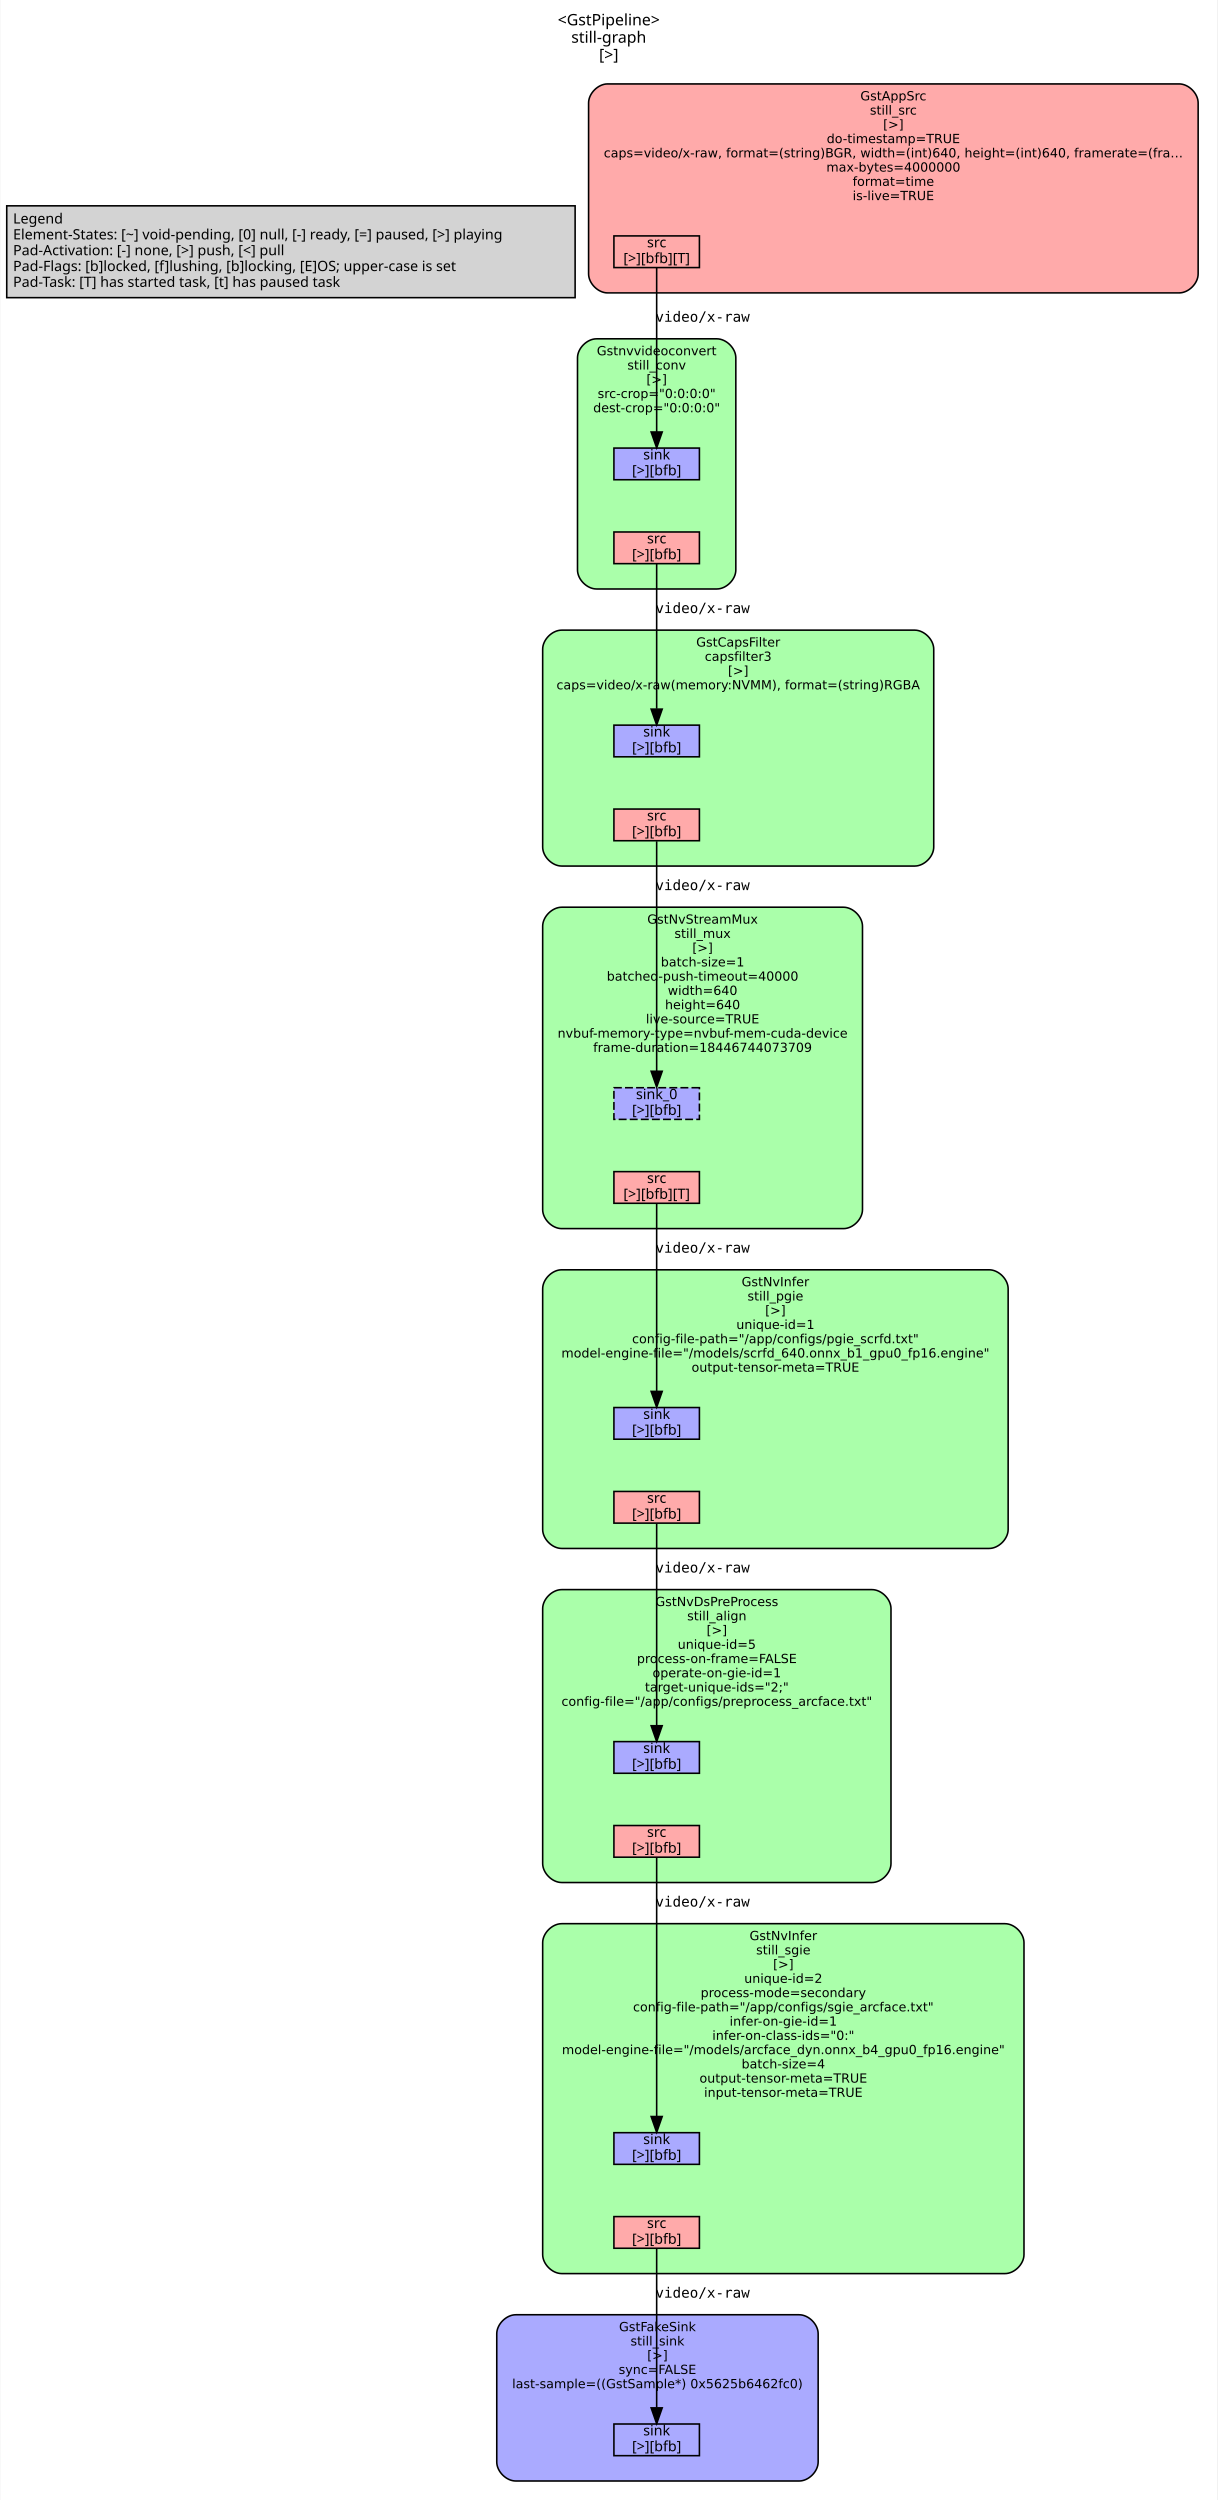
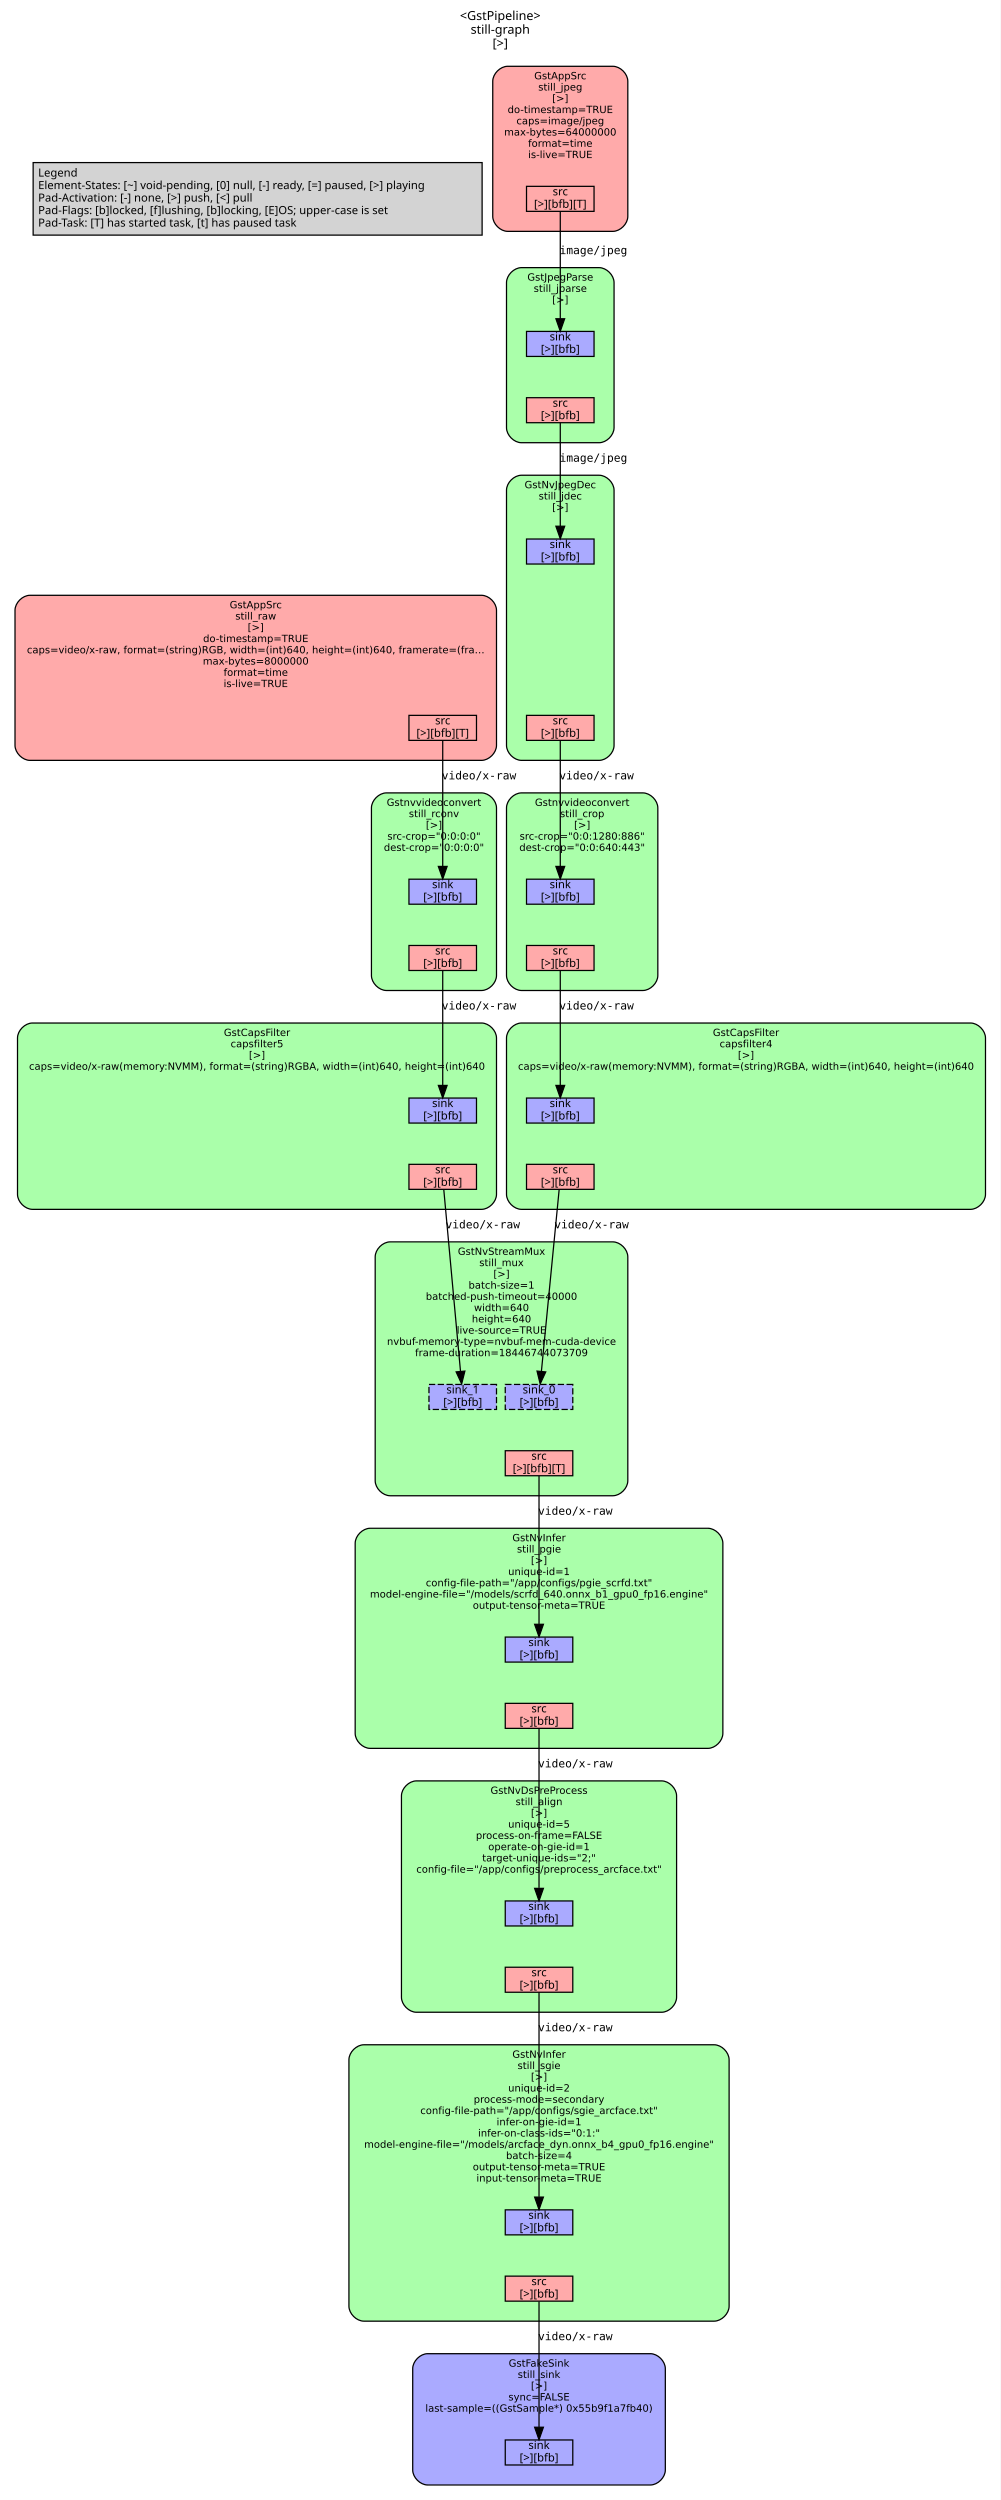
- <svg xmlns="http://www.w3.org/2000/svg" width="769pt" height="1579pt" viewBox="0.00 0.00 768.50 1579.00">
-   <g id="graph0" class="graph" transform="scale(1 1) rotate(0) translate(4 1575)">
-     <polygon fill="white" stroke="transparent" points="-4,4 -4,-1575 764.5,-1575 764.5,4 -4,4" />
-     <text text-anchor="middle" x="380.25" y="-1559" font-family="sans" font-size="10.00">&lt;GstPipeline&gt;</text>
-     <text text-anchor="middle" x="380.25" y="-1548" font-family="sans" font-size="10.00">still-graph</text>
-     <text text-anchor="middle" x="380.25" y="-1537" font-family="sans" font-size="10.00">[&gt;]</text>
+ <svg xmlns="http://www.w3.org/2000/svg" width="800pt" height="1999pt" viewBox="0.00 0.00 800.00 1999.00">
+   <g id="graph0" class="graph" transform="scale(1 1) rotate(0) translate(4 1995)">
+     <polygon fill="white" stroke="transparent" points="-4,4 -4,-1995 796,-1995 796,4 -4,4" />
+     <text text-anchor="middle" x="396" y="-1979" font-family="sans" font-size="10.00">&lt;GstPipeline&gt;</text>
+     <text text-anchor="middle" x="396" y="-1968" font-family="sans" font-size="10.00">still-graph</text>
+     <text text-anchor="middle" x="396" y="-1957" font-family="sans" font-size="10.00">[&gt;]</text>
    <g id="clust1" class="cluster">
-       <path fill="#aaaaff" stroke="black" d="M321.5,-8C321.5,-8 500.5,-8 500.5,-8 506.5,-8 512.5,-14 512.5,-20 512.5,-20 512.5,-101 512.5,-101 512.5,-107 506.5,-113 500.5,-113 500.5,-113 321.5,-113 321.5,-113 315.5,-113 309.5,-107 309.5,-101 309.5,-101 309.5,-20 309.5,-20 309.5,-14 315.5,-8 321.5,-8" />
-       <text text-anchor="middle" x="411" y="-102.6" font-family="Bitstream Vera Sans" font-size="8.00">GstFakeSink</text>
-       <text text-anchor="middle" x="411" y="-93.6" font-family="Bitstream Vera Sans" font-size="8.00">still_sink</text>
-       <text text-anchor="middle" x="411" y="-84.6" font-family="Bitstream Vera Sans" font-size="8.00">[&gt;]</text>
-       <text text-anchor="middle" x="411" y="-75.6" font-family="Bitstream Vera Sans" font-size="8.00">sync=FALSE</text>
-       <text text-anchor="middle" x="411" y="-66.6" font-family="Bitstream Vera Sans" font-size="8.00">last-sample=((GstSample*) 0x5625b6462fc0)</text>
+       <path fill="#aaaaff" stroke="black" d="M338,-8C338,-8 516,-8 516,-8 522,-8 528,-14 528,-20 528,-20 528,-101 528,-101 528,-107 522,-113 516,-113 516,-113 338,-113 338,-113 332,-113 326,-107 326,-101 326,-101 326,-20 326,-20 326,-14 332,-8 338,-8" />
+       <text text-anchor="middle" x="427" y="-102.6" font-family="Bitstream Vera Sans" font-size="8.00">GstFakeSink</text>
+       <text text-anchor="middle" x="427" y="-93.6" font-family="Bitstream Vera Sans" font-size="8.00">still_sink</text>
+       <text text-anchor="middle" x="427" y="-84.6" font-family="Bitstream Vera Sans" font-size="8.00">[&gt;]</text>
+       <text text-anchor="middle" x="427" y="-75.6" font-family="Bitstream Vera Sans" font-size="8.00">sync=FALSE</text>
+       <text text-anchor="middle" x="427" y="-66.6" font-family="Bitstream Vera Sans" font-size="8.00">last-sample=((GstSample*) 0x55b9f1a7fb40)</text>
    </g>
    <g id="clust2" class="cluster">
</g>
    <g id="clust3" class="cluster">
-       <path fill="#aaffaa" stroke="black" d="M350.5,-139C350.5,-139 630.5,-139 630.5,-139 636.5,-139 642.5,-145 642.5,-151 642.5,-151 642.5,-348 642.5,-348 642.5,-354 636.5,-360 630.5,-360 630.5,-360 350.5,-360 350.5,-360 344.5,-360 338.5,-354 338.5,-348 338.5,-348 338.5,-151 338.5,-151 338.5,-145 344.5,-139 350.5,-139" />
-       <text text-anchor="middle" x="490.5" y="-349.6" font-family="Bitstream Vera Sans" font-size="8.00">GstNvInfer</text>
-       <text text-anchor="middle" x="490.5" y="-340.6" font-family="Bitstream Vera Sans" font-size="8.00">still_sgie</text>
-       <text text-anchor="middle" x="490.5" y="-331.6" font-family="Bitstream Vera Sans" font-size="8.00">[&gt;]</text>
-       <text text-anchor="middle" x="490.5" y="-322.6" font-family="Bitstream Vera Sans" font-size="8.00">unique-id=2</text>
-       <text text-anchor="middle" x="490.5" y="-313.6" font-family="Bitstream Vera Sans" font-size="8.00">process-mode=secondary</text>
-       <text text-anchor="middle" x="490.5" y="-304.6" font-family="Bitstream Vera Sans" font-size="8.00">config-file-path="/app/configs/sgie_arcface.txt"</text>
-       <text text-anchor="middle" x="490.5" y="-295.6" font-family="Bitstream Vera Sans" font-size="8.00">infer-on-gie-id=1</text>
-       <text text-anchor="middle" x="490.5" y="-286.6" font-family="Bitstream Vera Sans" font-size="8.00">infer-on-class-ids="0:"</text>
-       <text text-anchor="middle" x="490.5" y="-277.6" font-family="Bitstream Vera Sans" font-size="8.00">model-engine-file="/models/arcface_dyn.onnx_b4_gpu0_fp16.engine"</text>
-       <text text-anchor="middle" x="490.5" y="-268.6" font-family="Bitstream Vera Sans" font-size="8.00">batch-size=4</text>
-       <text text-anchor="middle" x="490.5" y="-259.6" font-family="Bitstream Vera Sans" font-size="8.00">output-tensor-meta=TRUE</text>
-       <text text-anchor="middle" x="490.5" y="-250.6" font-family="Bitstream Vera Sans" font-size="8.00">input-tensor-meta=TRUE</text>
+       <path fill="#aaffaa" stroke="black" d="M287,-139C287,-139 567,-139 567,-139 573,-139 579,-145 579,-151 579,-151 579,-348 579,-348 579,-354 573,-360 567,-360 567,-360 287,-360 287,-360 281,-360 275,-354 275,-348 275,-348 275,-151 275,-151 275,-145 281,-139 287,-139" />
+       <text text-anchor="middle" x="427" y="-349.6" font-family="Bitstream Vera Sans" font-size="8.00">GstNvInfer</text>
+       <text text-anchor="middle" x="427" y="-340.6" font-family="Bitstream Vera Sans" font-size="8.00">still_sgie</text>
+       <text text-anchor="middle" x="427" y="-331.6" font-family="Bitstream Vera Sans" font-size="8.00">[&gt;]</text>
+       <text text-anchor="middle" x="427" y="-322.6" font-family="Bitstream Vera Sans" font-size="8.00">unique-id=2</text>
+       <text text-anchor="middle" x="427" y="-313.6" font-family="Bitstream Vera Sans" font-size="8.00">process-mode=secondary</text>
+       <text text-anchor="middle" x="427" y="-304.6" font-family="Bitstream Vera Sans" font-size="8.00">config-file-path="/app/configs/sgie_arcface.txt"</text>
+       <text text-anchor="middle" x="427" y="-295.6" font-family="Bitstream Vera Sans" font-size="8.00">infer-on-gie-id=1</text>
+       <text text-anchor="middle" x="427" y="-286.6" font-family="Bitstream Vera Sans" font-size="8.00">infer-on-class-ids="0:1:"</text>
+       <text text-anchor="middle" x="427" y="-277.6" font-family="Bitstream Vera Sans" font-size="8.00">model-engine-file="/models/arcface_dyn.onnx_b4_gpu0_fp16.engine"</text>
+       <text text-anchor="middle" x="427" y="-268.6" font-family="Bitstream Vera Sans" font-size="8.00">batch-size=4</text>
+       <text text-anchor="middle" x="427" y="-259.6" font-family="Bitstream Vera Sans" font-size="8.00">output-tensor-meta=TRUE</text>
+       <text text-anchor="middle" x="427" y="-250.6" font-family="Bitstream Vera Sans" font-size="8.00">input-tensor-meta=TRUE</text>
    </g>
    <g id="clust4" class="cluster">
</g>
    <g id="clust5" class="cluster">
</g>
    <g id="clust6" class="cluster">
-       <path fill="#aaffaa" stroke="black" d="M350.5,-386C350.5,-386 546.5,-386 546.5,-386 552.5,-386 558.5,-392 558.5,-398 558.5,-398 558.5,-559 558.5,-559 558.5,-565 552.5,-571 546.5,-571 546.5,-571 350.5,-571 350.5,-571 344.5,-571 338.5,-565 338.5,-559 338.5,-559 338.5,-398 338.5,-398 338.5,-392 344.5,-386 350.5,-386" />
-       <text text-anchor="middle" x="448.5" y="-560.6" font-family="Bitstream Vera Sans" font-size="8.00">GstNvDsPreProcess</text>
-       <text text-anchor="middle" x="448.5" y="-551.6" font-family="Bitstream Vera Sans" font-size="8.00">still_align</text>
-       <text text-anchor="middle" x="448.5" y="-542.6" font-family="Bitstream Vera Sans" font-size="8.00">[&gt;]</text>
-       <text text-anchor="middle" x="448.5" y="-533.6" font-family="Bitstream Vera Sans" font-size="8.00">unique-id=5</text>
-       <text text-anchor="middle" x="448.5" y="-524.6" font-family="Bitstream Vera Sans" font-size="8.00">process-on-frame=FALSE</text>
-       <text text-anchor="middle" x="448.5" y="-515.6" font-family="Bitstream Vera Sans" font-size="8.00">operate-on-gie-id=1</text>
-       <text text-anchor="middle" x="448.5" y="-506.6" font-family="Bitstream Vera Sans" font-size="8.00">target-unique-ids="2;"</text>
-       <text text-anchor="middle" x="448.5" y="-497.6" font-family="Bitstream Vera Sans" font-size="8.00">config-file="/app/configs/preprocess_arcface.txt"</text>
+       <path fill="#aaffaa" stroke="black" d="M329,-386C329,-386 525,-386 525,-386 531,-386 537,-392 537,-398 537,-398 537,-559 537,-559 537,-565 531,-571 525,-571 525,-571 329,-571 329,-571 323,-571 317,-565 317,-559 317,-559 317,-398 317,-398 317,-392 323,-386 329,-386" />
+       <text text-anchor="middle" x="427" y="-560.6" font-family="Bitstream Vera Sans" font-size="8.00">GstNvDsPreProcess</text>
+       <text text-anchor="middle" x="427" y="-551.6" font-family="Bitstream Vera Sans" font-size="8.00">still_align</text>
+       <text text-anchor="middle" x="427" y="-542.6" font-family="Bitstream Vera Sans" font-size="8.00">[&gt;]</text>
+       <text text-anchor="middle" x="427" y="-533.6" font-family="Bitstream Vera Sans" font-size="8.00">unique-id=5</text>
+       <text text-anchor="middle" x="427" y="-524.6" font-family="Bitstream Vera Sans" font-size="8.00">process-on-frame=FALSE</text>
+       <text text-anchor="middle" x="427" y="-515.6" font-family="Bitstream Vera Sans" font-size="8.00">operate-on-gie-id=1</text>
+       <text text-anchor="middle" x="427" y="-506.6" font-family="Bitstream Vera Sans" font-size="8.00">target-unique-ids="2;"</text>
+       <text text-anchor="middle" x="427" y="-497.6" font-family="Bitstream Vera Sans" font-size="8.00">config-file="/app/configs/preprocess_arcface.txt"</text>
    </g>
    <g id="clust7" class="cluster">
</g>
    <g id="clust8" class="cluster">
</g>
    <g id="clust9" class="cluster">
-       <path fill="#aaffaa" stroke="black" d="M350.5,-597C350.5,-597 620.5,-597 620.5,-597 626.5,-597 632.5,-603 632.5,-609 632.5,-609 632.5,-761 632.5,-761 632.5,-767 626.5,-773 620.5,-773 620.5,-773 350.5,-773 350.5,-773 344.5,-773 338.5,-767 338.5,-761 338.5,-761 338.5,-609 338.5,-609 338.5,-603 344.5,-597 350.5,-597" />
-       <text text-anchor="middle" x="485.5" y="-762.6" font-family="Bitstream Vera Sans" font-size="8.00">GstNvInfer</text>
-       <text text-anchor="middle" x="485.5" y="-753.6" font-family="Bitstream Vera Sans" font-size="8.00">still_pgie</text>
-       <text text-anchor="middle" x="485.5" y="-744.6" font-family="Bitstream Vera Sans" font-size="8.00">[&gt;]</text>
-       <text text-anchor="middle" x="485.5" y="-735.6" font-family="Bitstream Vera Sans" font-size="8.00">unique-id=1</text>
-       <text text-anchor="middle" x="485.5" y="-726.6" font-family="Bitstream Vera Sans" font-size="8.00">config-file-path="/app/configs/pgie_scrfd.txt"</text>
-       <text text-anchor="middle" x="485.5" y="-717.6" font-family="Bitstream Vera Sans" font-size="8.00">model-engine-file="/models/scrfd_640.onnx_b1_gpu0_fp16.engine"</text>
-       <text text-anchor="middle" x="485.5" y="-708.6" font-family="Bitstream Vera Sans" font-size="8.00">output-tensor-meta=TRUE</text>
+       <path fill="#aaffaa" stroke="black" d="M292,-597C292,-597 562,-597 562,-597 568,-597 574,-603 574,-609 574,-609 574,-761 574,-761 574,-767 568,-773 562,-773 562,-773 292,-773 292,-773 286,-773 280,-767 280,-761 280,-761 280,-609 280,-609 280,-603 286,-597 292,-597" />
+       <text text-anchor="middle" x="427" y="-762.6" font-family="Bitstream Vera Sans" font-size="8.00">GstNvInfer</text>
+       <text text-anchor="middle" x="427" y="-753.6" font-family="Bitstream Vera Sans" font-size="8.00">still_pgie</text>
+       <text text-anchor="middle" x="427" y="-744.6" font-family="Bitstream Vera Sans" font-size="8.00">[&gt;]</text>
+       <text text-anchor="middle" x="427" y="-735.6" font-family="Bitstream Vera Sans" font-size="8.00">unique-id=1</text>
+       <text text-anchor="middle" x="427" y="-726.6" font-family="Bitstream Vera Sans" font-size="8.00">config-file-path="/app/configs/pgie_scrfd.txt"</text>
+       <text text-anchor="middle" x="427" y="-717.6" font-family="Bitstream Vera Sans" font-size="8.00">model-engine-file="/models/scrfd_640.onnx_b1_gpu0_fp16.engine"</text>
+       <text text-anchor="middle" x="427" y="-708.6" font-family="Bitstream Vera Sans" font-size="8.00">output-tensor-meta=TRUE</text>
    </g>
    <g id="clust10" class="cluster">
</g>
    <g id="clust11" class="cluster">
</g>
    <g id="clust12" class="cluster">
-       <path fill="#aaffaa" stroke="black" d="M350.5,-799C350.5,-799 528.5,-799 528.5,-799 534.5,-799 540.5,-805 540.5,-811 540.5,-811 540.5,-990 540.5,-990 540.5,-996 534.5,-1002 528.5,-1002 528.5,-1002 350.5,-1002 350.5,-1002 344.5,-1002 338.5,-996 338.5,-990 338.5,-990 338.5,-811 338.5,-811 338.5,-805 344.5,-799 350.5,-799" />
-       <text text-anchor="middle" x="439.5" y="-991.6" font-family="Bitstream Vera Sans" font-size="8.00">GstNvStreamMux</text>
-       <text text-anchor="middle" x="439.5" y="-982.6" font-family="Bitstream Vera Sans" font-size="8.00">still_mux</text>
-       <text text-anchor="middle" x="439.5" y="-973.6" font-family="Bitstream Vera Sans" font-size="8.00">[&gt;]</text>
-       <text text-anchor="middle" x="439.5" y="-964.6" font-family="Bitstream Vera Sans" font-size="8.00">batch-size=1</text>
-       <text text-anchor="middle" x="439.5" y="-955.6" font-family="Bitstream Vera Sans" font-size="8.00">batched-push-timeout=40000</text>
-       <text text-anchor="middle" x="439.5" y="-946.6" font-family="Bitstream Vera Sans" font-size="8.00">width=640</text>
-       <text text-anchor="middle" x="439.5" y="-937.6" font-family="Bitstream Vera Sans" font-size="8.00">height=640</text>
-       <text text-anchor="middle" x="439.5" y="-928.6" font-family="Bitstream Vera Sans" font-size="8.00">live-source=TRUE</text>
-       <text text-anchor="middle" x="439.5" y="-919.6" font-family="Bitstream Vera Sans" font-size="8.00">nvbuf-memory-type=nvbuf-mem-cuda-device</text>
-       <text text-anchor="middle" x="439.5" y="-910.6" font-family="Bitstream Vera Sans" font-size="8.00">frame-duration=18446744073709</text>
+       <path fill="#aaffaa" stroke="black" d="M308,-799C308,-799 486,-799 486,-799 492,-799 498,-805 498,-811 498,-811 498,-990 498,-990 498,-996 492,-1002 486,-1002 486,-1002 308,-1002 308,-1002 302,-1002 296,-996 296,-990 296,-990 296,-811 296,-811 296,-805 302,-799 308,-799" />
+       <text text-anchor="middle" x="397" y="-991.6" font-family="Bitstream Vera Sans" font-size="8.00">GstNvStreamMux</text>
+       <text text-anchor="middle" x="397" y="-982.6" font-family="Bitstream Vera Sans" font-size="8.00">still_mux</text>
+       <text text-anchor="middle" x="397" y="-973.6" font-family="Bitstream Vera Sans" font-size="8.00">[&gt;]</text>
+       <text text-anchor="middle" x="397" y="-964.6" font-family="Bitstream Vera Sans" font-size="8.00">batch-size=1</text>
+       <text text-anchor="middle" x="397" y="-955.6" font-family="Bitstream Vera Sans" font-size="8.00">batched-push-timeout=40000</text>
+       <text text-anchor="middle" x="397" y="-946.6" font-family="Bitstream Vera Sans" font-size="8.00">width=640</text>
+       <text text-anchor="middle" x="397" y="-937.6" font-family="Bitstream Vera Sans" font-size="8.00">height=640</text>
+       <text text-anchor="middle" x="397" y="-928.6" font-family="Bitstream Vera Sans" font-size="8.00">live-source=TRUE</text>
+       <text text-anchor="middle" x="397" y="-919.6" font-family="Bitstream Vera Sans" font-size="8.00">nvbuf-memory-type=nvbuf-mem-cuda-device</text>
+       <text text-anchor="middle" x="397" y="-910.6" font-family="Bitstream Vera Sans" font-size="8.00">frame-duration=18446744073709</text>
    </g>
    <g id="clust13" class="cluster">
</g>
    <g id="clust14" class="cluster">
</g>
    <g id="clust15" class="cluster">
-       <path fill="#aaffaa" stroke="black" d="M350.5,-1028C350.5,-1028 573.5,-1028 573.5,-1028 579.5,-1028 585.5,-1034 585.5,-1040 585.5,-1040 585.5,-1165 585.5,-1165 585.5,-1171 579.5,-1177 573.5,-1177 573.5,-1177 350.5,-1177 350.5,-1177 344.5,-1177 338.5,-1171 338.5,-1165 338.5,-1165 338.5,-1040 338.5,-1040 338.5,-1034 344.5,-1028 350.5,-1028" />
-       <text text-anchor="middle" x="462" y="-1166.6" font-family="Bitstream Vera Sans" font-size="8.00">GstCapsFilter</text>
-       <text text-anchor="middle" x="462" y="-1157.6" font-family="Bitstream Vera Sans" font-size="8.00">capsfilter3</text>
-       <text text-anchor="middle" x="462" y="-1148.6" font-family="Bitstream Vera Sans" font-size="8.00">[&gt;]</text>
-       <text text-anchor="middle" x="462" y="-1139.6" font-family="Bitstream Vera Sans" font-size="8.00">caps=video/x-raw(memory:NVMM), format=(string)RGBA</text>
+       <path fill="#aaffaa" stroke="black" d="M22,-1028C22,-1028 381,-1028 381,-1028 387,-1028 393,-1034 393,-1040 393,-1040 393,-1165 393,-1165 393,-1171 387,-1177 381,-1177 381,-1177 22,-1177 22,-1177 16,-1177 10,-1171 10,-1165 10,-1165 10,-1040 10,-1040 10,-1034 16,-1028 22,-1028" />
+       <text text-anchor="middle" x="201.5" y="-1166.6" font-family="Bitstream Vera Sans" font-size="8.00">GstCapsFilter</text>
+       <text text-anchor="middle" x="201.5" y="-1157.6" font-family="Bitstream Vera Sans" font-size="8.00">capsfilter5</text>
+       <text text-anchor="middle" x="201.5" y="-1148.6" font-family="Bitstream Vera Sans" font-size="8.00">[&gt;]</text>
+       <text text-anchor="middle" x="201.5" y="-1139.6" font-family="Bitstream Vera Sans" font-size="8.00">caps=video/x-raw(memory:NVMM), format=(string)RGBA, width=(int)640, height=(int)640</text>
    </g>
    <g id="clust16" class="cluster">
</g>
    <g id="clust17" class="cluster">
</g>
    <g id="clust18" class="cluster">
-       <path fill="#aaffaa" stroke="black" d="M372.5,-1203C372.5,-1203 448.5,-1203 448.5,-1203 454.5,-1203 460.5,-1209 460.5,-1215 460.5,-1215 460.5,-1349 460.5,-1349 460.5,-1355 454.5,-1361 448.5,-1361 448.5,-1361 372.5,-1361 372.5,-1361 366.5,-1361 360.5,-1355 360.5,-1349 360.5,-1349 360.5,-1215 360.5,-1215 360.5,-1209 366.5,-1203 372.5,-1203" />
-       <text text-anchor="middle" x="410.5" y="-1350.6" font-family="Bitstream Vera Sans" font-size="8.00">Gstnvvideoconvert</text>
-       <text text-anchor="middle" x="410.5" y="-1341.6" font-family="Bitstream Vera Sans" font-size="8.00">still_conv</text>
-       <text text-anchor="middle" x="410.5" y="-1332.6" font-family="Bitstream Vera Sans" font-size="8.00">[&gt;]</text>
-       <text text-anchor="middle" x="410.5" y="-1323.6" font-family="Bitstream Vera Sans" font-size="8.00">src-crop="0:0:0:0"</text>
-       <text text-anchor="middle" x="410.5" y="-1314.6" font-family="Bitstream Vera Sans" font-size="8.00">dest-crop="0:0:0:0"</text>
+       <path fill="#aaffaa" stroke="black" d="M305,-1203C305,-1203 381,-1203 381,-1203 387,-1203 393,-1209 393,-1215 393,-1215 393,-1349 393,-1349 393,-1355 387,-1361 381,-1361 381,-1361 305,-1361 305,-1361 299,-1361 293,-1355 293,-1349 293,-1349 293,-1215 293,-1215 293,-1209 299,-1203 305,-1203" />
+       <text text-anchor="middle" x="343" y="-1350.6" font-family="Bitstream Vera Sans" font-size="8.00">Gstnvvideoconvert</text>
+       <text text-anchor="middle" x="343" y="-1341.6" font-family="Bitstream Vera Sans" font-size="8.00">still_rconv</text>
+       <text text-anchor="middle" x="343" y="-1332.6" font-family="Bitstream Vera Sans" font-size="8.00">[&gt;]</text>
+       <text text-anchor="middle" x="343" y="-1323.6" font-family="Bitstream Vera Sans" font-size="8.00">src-crop="0:0:0:0"</text>
+       <text text-anchor="middle" x="343" y="-1314.6" font-family="Bitstream Vera Sans" font-size="8.00">dest-crop="0:0:0:0"</text>
    </g>
    <g id="clust19" class="cluster">
</g>
    <g id="clust20" class="cluster">
</g>
    <g id="clust21" class="cluster">
-       <path fill="#ffaaaa" stroke="black" d="M379.5,-1390C379.5,-1390 740.5,-1390 740.5,-1390 746.5,-1390 752.5,-1396 752.5,-1402 752.5,-1402 752.5,-1510 752.5,-1510 752.5,-1516 746.5,-1522 740.5,-1522 740.5,-1522 379.5,-1522 379.5,-1522 373.5,-1522 367.5,-1516 367.5,-1510 367.5,-1510 367.5,-1402 367.5,-1402 367.5,-1396 373.5,-1390 379.5,-1390" />
-       <text text-anchor="middle" x="560" y="-1511.6" font-family="Bitstream Vera Sans" font-size="8.00">GstAppSrc</text>
-       <text text-anchor="middle" x="560" y="-1502.6" font-family="Bitstream Vera Sans" font-size="8.00">still_src</text>
-       <text text-anchor="middle" x="560" y="-1493.6" font-family="Bitstream Vera Sans" font-size="8.00">[&gt;]</text>
-       <text text-anchor="middle" x="560" y="-1484.6" font-family="Bitstream Vera Sans" font-size="8.00">do-timestamp=TRUE</text>
-       <text text-anchor="middle" x="560" y="-1475.6" font-family="Bitstream Vera Sans" font-size="8.00">caps=video/x-raw, format=(string)BGR, width=(int)640, height=(int)640, framerate=(fra…</text>
-       <text text-anchor="middle" x="560" y="-1466.6" font-family="Bitstream Vera Sans" font-size="8.00">max-bytes=4000000</text>
-       <text text-anchor="middle" x="560" y="-1457.6" font-family="Bitstream Vera Sans" font-size="8.00">format=time</text>
-       <text text-anchor="middle" x="560" y="-1448.6" font-family="Bitstream Vera Sans" font-size="8.00">is-live=TRUE</text>
+       <path fill="#ffaaaa" stroke="black" d="M20,-1387C20,-1387 381,-1387 381,-1387 387,-1387 393,-1393 393,-1399 393,-1399 393,-1507 393,-1507 393,-1513 387,-1519 381,-1519 381,-1519 20,-1519 20,-1519 14,-1519 8,-1513 8,-1507 8,-1507 8,-1399 8,-1399 8,-1393 14,-1387 20,-1387" />
+       <text text-anchor="middle" x="200.5" y="-1508.6" font-family="Bitstream Vera Sans" font-size="8.00">GstAppSrc</text>
+       <text text-anchor="middle" x="200.5" y="-1499.6" font-family="Bitstream Vera Sans" font-size="8.00">still_raw</text>
+       <text text-anchor="middle" x="200.5" y="-1490.6" font-family="Bitstream Vera Sans" font-size="8.00">[&gt;]</text>
+       <text text-anchor="middle" x="200.5" y="-1481.6" font-family="Bitstream Vera Sans" font-size="8.00">do-timestamp=TRUE</text>
+       <text text-anchor="middle" x="200.5" y="-1472.6" font-family="Bitstream Vera Sans" font-size="8.00">caps=video/x-raw, format=(string)RGB, width=(int)640, height=(int)640, framerate=(fra…</text>
+       <text text-anchor="middle" x="200.5" y="-1463.6" font-family="Bitstream Vera Sans" font-size="8.00">max-bytes=8000000</text>
+       <text text-anchor="middle" x="200.5" y="-1454.6" font-family="Bitstream Vera Sans" font-size="8.00">format=time</text>
+       <text text-anchor="middle" x="200.5" y="-1445.6" font-family="Bitstream Vera Sans" font-size="8.00">is-live=TRUE</text>
    </g>
    <g id="clust22" class="cluster">
</g>
+     <g id="clust23" class="cluster">
+       <path fill="#aaffaa" stroke="black" d="M413,-1028C413,-1028 772,-1028 772,-1028 778,-1028 784,-1034 784,-1040 784,-1040 784,-1165 784,-1165 784,-1171 778,-1177 772,-1177 772,-1177 413,-1177 413,-1177 407,-1177 401,-1171 401,-1165 401,-1165 401,-1040 401,-1040 401,-1034 407,-1028 413,-1028" />
+       <text text-anchor="middle" x="592.5" y="-1166.6" font-family="Bitstream Vera Sans" font-size="8.00">GstCapsFilter</text>
+       <text text-anchor="middle" x="592.5" y="-1157.6" font-family="Bitstream Vera Sans" font-size="8.00">capsfilter4</text>
+       <text text-anchor="middle" x="592.5" y="-1148.6" font-family="Bitstream Vera Sans" font-size="8.00">[&gt;]</text>
+       <text text-anchor="middle" x="592.5" y="-1139.6" font-family="Bitstream Vera Sans" font-size="8.00">caps=video/x-raw(memory:NVMM), format=(string)RGBA, width=(int)640, height=(int)640</text>
+     </g>
+     <g id="clust24" class="cluster">
+ </g>
+     <g id="clust25" class="cluster">
+ </g>
+     <g id="clust26" class="cluster">
+       <path fill="#aaffaa" stroke="black" d="M413,-1203C413,-1203 510,-1203 510,-1203 516,-1203 522,-1209 522,-1215 522,-1215 522,-1349 522,-1349 522,-1355 516,-1361 510,-1361 510,-1361 413,-1361 413,-1361 407,-1361 401,-1355 401,-1349 401,-1349 401,-1215 401,-1215 401,-1209 407,-1203 413,-1203" />
+       <text text-anchor="middle" x="461.5" y="-1350.6" font-family="Bitstream Vera Sans" font-size="8.00">Gstnvvideoconvert</text>
+       <text text-anchor="middle" x="461.5" y="-1341.6" font-family="Bitstream Vera Sans" font-size="8.00">still_crop</text>
+       <text text-anchor="middle" x="461.5" y="-1332.6" font-family="Bitstream Vera Sans" font-size="8.00">[&gt;]</text>
+       <text text-anchor="middle" x="461.5" y="-1323.6" font-family="Bitstream Vera Sans" font-size="8.00">src-crop="0:0:1280:886"</text>
+       <text text-anchor="middle" x="461.5" y="-1314.6" font-family="Bitstream Vera Sans" font-size="8.00">dest-crop="0:0:640:443"</text>
+     </g>
+     <g id="clust27" class="cluster">
+ </g>
+     <g id="clust28" class="cluster">
+ </g>
+     <g id="clust29" class="cluster">
+       <path fill="#aaffaa" stroke="black" d="M413,-1387C413,-1387 475,-1387 475,-1387 481,-1387 487,-1393 487,-1399 487,-1399 487,-1603 487,-1603 487,-1609 481,-1615 475,-1615 475,-1615 413,-1615 413,-1615 407,-1615 401,-1609 401,-1603 401,-1603 401,-1399 401,-1399 401,-1393 407,-1387 413,-1387" />
+       <text text-anchor="middle" x="444" y="-1604.6" font-family="Bitstream Vera Sans" font-size="8.00">GstNvJpegDec</text>
+       <text text-anchor="middle" x="444" y="-1595.6" font-family="Bitstream Vera Sans" font-size="8.00">still_jdec</text>
+       <text text-anchor="middle" x="444" y="-1586.6" font-family="Bitstream Vera Sans" font-size="8.00">[&gt;]</text>
+     </g>
+     <g id="clust30" class="cluster">
+ </g>
+     <g id="clust31" class="cluster">
+ </g>
+     <g id="clust32" class="cluster">
+       <path fill="#aaffaa" stroke="black" d="M413,-1641C413,-1641 475,-1641 475,-1641 481,-1641 487,-1647 487,-1653 487,-1653 487,-1769 487,-1769 487,-1775 481,-1781 475,-1781 475,-1781 413,-1781 413,-1781 407,-1781 401,-1775 401,-1769 401,-1769 401,-1653 401,-1653 401,-1647 407,-1641 413,-1641" />
+       <text text-anchor="middle" x="444" y="-1770.6" font-family="Bitstream Vera Sans" font-size="8.00">GstJpegParse</text>
+       <text text-anchor="middle" x="444" y="-1761.6" font-family="Bitstream Vera Sans" font-size="8.00">still_jparse</text>
+       <text text-anchor="middle" x="444" y="-1752.6" font-family="Bitstream Vera Sans" font-size="8.00">[&gt;]</text>
+     </g>
+     <g id="clust33" class="cluster">
+ </g>
+     <g id="clust34" class="cluster">
+ </g>
+     <g id="clust35" class="cluster">
+       <path fill="#ffaaaa" stroke="black" d="M402,-1810C402,-1810 486,-1810 486,-1810 492,-1810 498,-1816 498,-1822 498,-1822 498,-1930 498,-1930 498,-1936 492,-1942 486,-1942 486,-1942 402,-1942 402,-1942 396,-1942 390,-1936 390,-1930 390,-1930 390,-1822 390,-1822 390,-1816 396,-1810 402,-1810" />
+       <text text-anchor="middle" x="444" y="-1931.6" font-family="Bitstream Vera Sans" font-size="8.00">GstAppSrc</text>
+       <text text-anchor="middle" x="444" y="-1922.6" font-family="Bitstream Vera Sans" font-size="8.00">still_jpeg</text>
+       <text text-anchor="middle" x="444" y="-1913.6" font-family="Bitstream Vera Sans" font-size="8.00">[&gt;]</text>
+       <text text-anchor="middle" x="444" y="-1904.6" font-family="Bitstream Vera Sans" font-size="8.00">do-timestamp=TRUE</text>
+       <text text-anchor="middle" x="444" y="-1895.6" font-family="Bitstream Vera Sans" font-size="8.00">caps=image/jpeg</text>
+       <text text-anchor="middle" x="444" y="-1886.6" font-family="Bitstream Vera Sans" font-size="8.00">max-bytes=64000000</text>
+       <text text-anchor="middle" x="444" y="-1877.6" font-family="Bitstream Vera Sans" font-size="8.00">format=time</text>
+       <text text-anchor="middle" x="444" y="-1868.6" font-family="Bitstream Vera Sans" font-size="8.00">is-live=TRUE</text>
+     </g>
+     <g id="clust36" class="cluster">
+ </g>
    <g id="node1" class="node">
-       <polygon fill="lightgrey" stroke="black" points="359,-1445 0,-1445 0,-1387 359,-1387 359,-1445" />
-       <text text-anchor="start" x="4" y="-1433.8" font-family="sans" font-size="9.00">Legend</text>
-       <text text-anchor="start" x="4" y="-1423.8" font-family="sans" font-size="9.00">Element-States: [~] void-pending, [0] null, [-] ready, [=] paused, [&gt;] playing</text>
-       <text text-anchor="start" x="4" y="-1413.8" font-family="sans" font-size="9.00">Pad-Activation: [-] none, [&gt;] push, [&lt;] pull</text>
-       <text text-anchor="start" x="4" y="-1403.8" font-family="sans" font-size="9.00">Pad-Flags: [b]locked, [f]lushing, [b]locking, [E]OS; upper-case is set</text>
-       <text text-anchor="start" x="4" y="-1393.8" font-family="sans" font-size="9.00">Pad-Task: [T] has started task, [t] has paused task</text>
+       <polygon fill="lightgrey" stroke="black" points="381.5,-1865 22.5,-1865 22.5,-1807 381.5,-1807 381.5,-1865" />
+       <text text-anchor="start" x="26.5" y="-1853.8" font-family="sans" font-size="9.00">Legend</text>
+       <text text-anchor="start" x="26.5" y="-1843.8" font-family="sans" font-size="9.00">Element-States: [~] void-pending, [0] null, [-] ready, [=] paused, [&gt;] playing</text>
+       <text text-anchor="start" x="26.5" y="-1833.8" font-family="sans" font-size="9.00">Pad-Activation: [-] none, [&gt;] push, [&lt;] pull</text>
+       <text text-anchor="start" x="26.5" y="-1823.8" font-family="sans" font-size="9.00">Pad-Flags: [b]locked, [f]lushing, [b]locking, [E]OS; upper-case is set</text>
+       <text text-anchor="start" x="26.5" y="-1813.8" font-family="sans" font-size="9.00">Pad-Task: [T] has started task, [t] has paused task</text>
    </g>
    <g id="node2" class="node">
-       <polygon fill="#aaaaff" stroke="black" points="437.5,-44 383.5,-44 383.5,-24 437.5,-24 437.5,-44" />
-       <text text-anchor="middle" x="410.5" y="-36.8" font-family="sans" font-size="9.00">sink</text>
-       <text text-anchor="middle" x="410.5" y="-26.8" font-family="sans" font-size="9.00">[&gt;][bfb]</text>
+       <polygon fill="#aaaaff" stroke="black" points="454,-44 400,-44 400,-24 454,-24 454,-44" />
+       <text text-anchor="middle" x="427" y="-36.8" font-family="sans" font-size="9.00">sink</text>
+       <text text-anchor="middle" x="427" y="-26.8" font-family="sans" font-size="9.00">[&gt;][bfb]</text>
    </g>
    <g id="node3" class="node">
-       <polygon fill="#aaaaff" stroke="black" points="437.5,-228 383.5,-228 383.5,-208 437.5,-208 437.5,-228" />
-       <text text-anchor="middle" x="410.5" y="-220.8" font-family="sans" font-size="9.00">sink</text>
-       <text text-anchor="middle" x="410.5" y="-210.8" font-family="sans" font-size="9.00">[&gt;][bfb]</text>
+       <polygon fill="#aaaaff" stroke="black" points="454,-228 400,-228 400,-208 454,-208 454,-228" />
+       <text text-anchor="middle" x="427" y="-220.8" font-family="sans" font-size="9.00">sink</text>
+       <text text-anchor="middle" x="427" y="-210.8" font-family="sans" font-size="9.00">[&gt;][bfb]</text>
    </g>
    <g id="node4" class="node">
-       <polygon fill="#ffaaaa" stroke="black" points="437.5,-175 383.5,-175 383.5,-155 437.5,-155 437.5,-175" />
-       <text text-anchor="middle" x="410.5" y="-167.8" font-family="sans" font-size="9.00">src</text>
-       <text text-anchor="middle" x="410.5" y="-157.8" font-family="sans" font-size="9.00">[&gt;][bfb]</text>
+       <polygon fill="#ffaaaa" stroke="black" points="454,-175 400,-175 400,-155 454,-155 454,-175" />
+       <text text-anchor="middle" x="427" y="-167.8" font-family="sans" font-size="9.00">src</text>
+       <text text-anchor="middle" x="427" y="-157.8" font-family="sans" font-size="9.00">[&gt;][bfb]</text>
    </g>
    <g id="edge2" class="edge">
-       <path fill="none" stroke="black" d="M410.5,-154.72C410.5,-133.8 410.5,-82.59 410.5,-54.4" />
-       <polygon fill="black" stroke="black" points="414,-54.19 410.5,-44.19 407,-54.19 414,-54.19" />
-       <text text-anchor="middle" x="439.5" y="-123.8" font-family="monospace" font-size="9.00">video/x-raw</text>
+       <path fill="none" stroke="black" d="M427,-154.72C427,-133.8 427,-82.59 427,-54.4" />
+       <polygon fill="black" stroke="black" points="430.5,-54.19 427,-44.19 423.5,-54.19 430.5,-54.19" />
+       <text text-anchor="middle" x="456" y="-123.8" font-family="monospace" font-size="9.00">video/x-raw</text>
    </g>
    <g id="node5" class="node">
-       <polygon fill="#aaaaff" stroke="black" points="437.5,-475 383.5,-475 383.5,-455 437.5,-455 437.5,-475" />
-       <text text-anchor="middle" x="410.5" y="-467.8" font-family="sans" font-size="9.00">sink</text>
-       <text text-anchor="middle" x="410.5" y="-457.8" font-family="sans" font-size="9.00">[&gt;][bfb]</text>
+       <polygon fill="#aaaaff" stroke="black" points="454,-475 400,-475 400,-455 454,-455 454,-475" />
+       <text text-anchor="middle" x="427" y="-467.8" font-family="sans" font-size="9.00">sink</text>
+       <text text-anchor="middle" x="427" y="-457.8" font-family="sans" font-size="9.00">[&gt;][bfb]</text>
    </g>
    <g id="node6" class="node">
-       <polygon fill="#ffaaaa" stroke="black" points="437.5,-422 383.5,-422 383.5,-402 437.5,-402 437.5,-422" />
-       <text text-anchor="middle" x="410.5" y="-414.8" font-family="sans" font-size="9.00">src</text>
-       <text text-anchor="middle" x="410.5" y="-404.8" font-family="sans" font-size="9.00">[&gt;][bfb]</text>
+       <polygon fill="#ffaaaa" stroke="black" points="454,-422 400,-422 400,-402 454,-402 454,-422" />
+       <text text-anchor="middle" x="427" y="-414.8" font-family="sans" font-size="9.00">src</text>
+       <text text-anchor="middle" x="427" y="-404.8" font-family="sans" font-size="9.00">[&gt;][bfb]</text>
    </g>
    <g id="edge4" class="edge">
-       <path fill="none" stroke="black" d="M410.5,-402C410.5,-372.65 410.5,-279.29 410.5,-238.45" />
-       <polygon fill="black" stroke="black" points="414,-238.21 410.5,-228.21 407,-238.21 414,-238.21" />
-       <text text-anchor="middle" x="439.5" y="-370.8" font-family="monospace" font-size="9.00">video/x-raw</text>
+       <path fill="none" stroke="black" d="M427,-402C427,-372.65 427,-279.29 427,-238.45" />
+       <polygon fill="black" stroke="black" points="430.5,-238.21 427,-228.21 423.5,-238.21 430.5,-238.21" />
+       <text text-anchor="middle" x="456" y="-370.8" font-family="monospace" font-size="9.00">video/x-raw</text>
    </g>
    <g id="node7" class="node">
-       <polygon fill="#aaaaff" stroke="black" points="437.5,-686 383.5,-686 383.5,-666 437.5,-666 437.5,-686" />
-       <text text-anchor="middle" x="410.5" y="-678.8" font-family="sans" font-size="9.00">sink</text>
-       <text text-anchor="middle" x="410.5" y="-668.8" font-family="sans" font-size="9.00">[&gt;][bfb]</text>
+       <polygon fill="#aaaaff" stroke="black" points="454,-686 400,-686 400,-666 454,-666 454,-686" />
+       <text text-anchor="middle" x="427" y="-678.8" font-family="sans" font-size="9.00">sink</text>
+       <text text-anchor="middle" x="427" y="-668.8" font-family="sans" font-size="9.00">[&gt;][bfb]</text>
    </g>
    <g id="node8" class="node">
-       <polygon fill="#ffaaaa" stroke="black" points="437.5,-633 383.5,-633 383.5,-613 437.5,-613 437.5,-633" />
-       <text text-anchor="middle" x="410.5" y="-625.8" font-family="sans" font-size="9.00">src</text>
-       <text text-anchor="middle" x="410.5" y="-615.8" font-family="sans" font-size="9.00">[&gt;][bfb]</text>
+       <polygon fill="#ffaaaa" stroke="black" points="454,-633 400,-633 400,-613 454,-613 454,-633" />
+       <text text-anchor="middle" x="427" y="-625.8" font-family="sans" font-size="9.00">src</text>
+       <text text-anchor="middle" x="427" y="-615.8" font-family="sans" font-size="9.00">[&gt;][bfb]</text>
    </g>
    <g id="edge6" class="edge">
-       <path fill="none" stroke="black" d="M410.5,-612.71C410.5,-587.83 410.5,-519.3 410.5,-485.45" />
-       <polygon fill="black" stroke="black" points="414,-485.05 410.5,-475.05 407,-485.05 414,-485.05" />
-       <text text-anchor="middle" x="439.5" y="-581.8" font-family="monospace" font-size="9.00">video/x-raw</text>
+       <path fill="none" stroke="black" d="M427,-612.71C427,-587.83 427,-519.3 427,-485.45" />
+       <polygon fill="black" stroke="black" points="430.5,-485.05 427,-475.05 423.5,-485.05 430.5,-485.05" />
+       <text text-anchor="middle" x="456" y="-581.8" font-family="monospace" font-size="9.00">video/x-raw</text>
    </g>
    <g id="node9" class="node">
-       <polygon fill="#aaaaff" stroke="black" stroke-dasharray="5,2" points="437.5,-888 383.5,-888 383.5,-868 437.5,-868 437.5,-888" />
-       <text text-anchor="middle" x="410.5" y="-880.8" font-family="sans" font-size="9.00">sink_0</text>
-       <text text-anchor="middle" x="410.5" y="-870.8" font-family="sans" font-size="9.00">[&gt;][bfb]</text>
+       <polygon fill="#aaaaff" stroke="black" stroke-dasharray="5,2" points="454,-888 400,-888 400,-868 454,-868 454,-888" />
+       <text text-anchor="middle" x="427" y="-880.8" font-family="sans" font-size="9.00">sink_0</text>
+       <text text-anchor="middle" x="427" y="-870.8" font-family="sans" font-size="9.00">[&gt;][bfb]</text>
+     </g>
+     <g id="node11" class="node">
+       <polygon fill="#ffaaaa" stroke="black" points="454,-835 400,-835 400,-815 454,-815 454,-835" />
+       <text text-anchor="middle" x="427" y="-827.8" font-family="sans" font-size="9.00">src</text>
+       <text text-anchor="middle" x="427" y="-817.8" font-family="sans" font-size="9.00">[&gt;][bfb][T]</text>
    </g>
    <g id="node10" class="node">
-       <polygon fill="#ffaaaa" stroke="black" points="437.5,-835 383.5,-835 383.5,-815 437.5,-815 437.5,-835" />
-       <text text-anchor="middle" x="410.5" y="-827.8" font-family="sans" font-size="9.00">src</text>
-       <text text-anchor="middle" x="410.5" y="-817.8" font-family="sans" font-size="9.00">[&gt;][bfb][T]</text>
+       <polygon fill="#aaaaff" stroke="black" stroke-dasharray="5,2" points="393,-888 339,-888 339,-868 393,-868 393,-888" />
+       <text text-anchor="middle" x="366" y="-880.8" font-family="sans" font-size="9.00">sink_1</text>
+       <text text-anchor="middle" x="366" y="-870.8" font-family="sans" font-size="9.00">[&gt;][bfb]</text>
    </g>
    <g id="edge8" class="edge">
-       <path fill="none" stroke="black" d="M410.5,-814.8C410.5,-791.29 410.5,-728.58 410.5,-696.5" />
-       <polygon fill="black" stroke="black" points="414,-696.19 410.5,-686.19 407,-696.19 414,-696.19" />
-       <text text-anchor="middle" x="439.5" y="-783.8" font-family="monospace" font-size="9.00">video/x-raw</text>
-     </g>
-     <g id="node11" class="node">
-       <polygon fill="#aaaaff" stroke="black" points="437.5,-1117 383.5,-1117 383.5,-1097 437.5,-1097 437.5,-1117" />
-       <text text-anchor="middle" x="410.5" y="-1109.8" font-family="sans" font-size="9.00">sink</text>
-       <text text-anchor="middle" x="410.5" y="-1099.8" font-family="sans" font-size="9.00">[&gt;][bfb]</text>
+       <path fill="none" stroke="black" d="M427,-814.8C427,-791.29 427,-728.58 427,-696.5" />
+       <polygon fill="black" stroke="black" points="430.5,-696.19 427,-686.19 423.5,-696.19 430.5,-696.19" />
+       <text text-anchor="middle" x="456" y="-783.8" font-family="monospace" font-size="9.00">video/x-raw</text>
    </g>
    <g id="node12" class="node">
-       <polygon fill="#ffaaaa" stroke="black" points="437.5,-1064 383.5,-1064 383.5,-1044 437.5,-1044 437.5,-1064" />
-       <text text-anchor="middle" x="410.5" y="-1056.8" font-family="sans" font-size="9.00">src</text>
-       <text text-anchor="middle" x="410.5" y="-1046.8" font-family="sans" font-size="9.00">[&gt;][bfb]</text>
+       <polygon fill="#aaaaff" stroke="black" points="377,-1117 323,-1117 323,-1097 377,-1097 377,-1117" />
+       <text text-anchor="middle" x="350" y="-1109.8" font-family="sans" font-size="9.00">sink</text>
+       <text text-anchor="middle" x="350" y="-1099.8" font-family="sans" font-size="9.00">[&gt;][bfb]</text>
+     </g>
+     <g id="node13" class="node">
+       <polygon fill="#ffaaaa" stroke="black" points="377,-1064 323,-1064 323,-1044 377,-1044 377,-1064" />
+       <text text-anchor="middle" x="350" y="-1056.8" font-family="sans" font-size="9.00">src</text>
+       <text text-anchor="middle" x="350" y="-1046.8" font-family="sans" font-size="9.00">[&gt;][bfb]</text>
    </g>
    <g id="edge10" class="edge">
-       <path fill="none" stroke="black" d="M410.5,-1043.65C410.5,-1016.27 410.5,-935.88 410.5,-898.51" />
-       <polygon fill="black" stroke="black" points="414,-898.4 410.5,-888.4 407,-898.4 414,-898.4" />
-       <text text-anchor="middle" x="439.5" y="-1012.8" font-family="monospace" font-size="9.00">video/x-raw</text>
-     </g>
-     <g id="node13" class="node">
-       <polygon fill="#aaaaff" stroke="black" points="437.5,-1292 383.5,-1292 383.5,-1272 437.5,-1272 437.5,-1292" />
-       <text text-anchor="middle" x="410.5" y="-1284.8" font-family="sans" font-size="9.00">sink</text>
-       <text text-anchor="middle" x="410.5" y="-1274.8" font-family="sans" font-size="9.00">[&gt;][bfb]</text>
+       <path fill="none" stroke="black" d="M350.86,-1043.65C353.38,-1016.27 360.77,-935.88 364.21,-898.51" />
+       <polygon fill="black" stroke="black" points="367.71,-898.68 365.14,-888.4 360.73,-898.04 367.71,-898.68" />
+       <text text-anchor="middle" x="382" y="-1012.8" font-family="monospace" font-size="9.00">video/x-raw</text>
    </g>
    <g id="node14" class="node">
-       <polygon fill="#ffaaaa" stroke="black" points="437.5,-1239 383.5,-1239 383.5,-1219 437.5,-1219 437.5,-1239" />
-       <text text-anchor="middle" x="410.5" y="-1231.8" font-family="sans" font-size="9.00">src</text>
-       <text text-anchor="middle" x="410.5" y="-1221.8" font-family="sans" font-size="9.00">[&gt;][bfb]</text>
+       <polygon fill="#aaaaff" stroke="black" points="377,-1292 323,-1292 323,-1272 377,-1272 377,-1292" />
+       <text text-anchor="middle" x="350" y="-1284.8" font-family="sans" font-size="9.00">sink</text>
+       <text text-anchor="middle" x="350" y="-1274.8" font-family="sans" font-size="9.00">[&gt;][bfb]</text>
+     </g>
+     <g id="node15" class="node">
+       <polygon fill="#ffaaaa" stroke="black" points="377,-1239 323,-1239 323,-1219 377,-1219 377,-1239" />
+       <text text-anchor="middle" x="350" y="-1231.8" font-family="sans" font-size="9.00">src</text>
+       <text text-anchor="middle" x="350" y="-1221.8" font-family="sans" font-size="9.00">[&gt;][bfb]</text>
    </g>
    <g id="edge12" class="edge">
-       <path fill="none" stroke="black" d="M410.5,-1218.98C410.5,-1199.61 410.5,-1153.66 410.5,-1127.36" />
-       <polygon fill="black" stroke="black" points="414,-1127.12 410.5,-1117.12 407,-1127.12 414,-1127.12" />
-       <text text-anchor="middle" x="439.5" y="-1187.8" font-family="monospace" font-size="9.00">video/x-raw</text>
-     </g>
-     <g id="node15" class="node">
-       <polygon fill="#ffaaaa" stroke="black" points="437.5,-1426 383.5,-1426 383.5,-1406 437.5,-1406 437.5,-1426" />
-       <text text-anchor="middle" x="410.5" y="-1418.8" font-family="sans" font-size="9.00">src</text>
-       <text text-anchor="middle" x="410.5" y="-1408.8" font-family="sans" font-size="9.00">[&gt;][bfb][T]</text>
+       <path fill="none" stroke="black" d="M350,-1218.98C350,-1199.61 350,-1153.66 350,-1127.36" />
+       <polygon fill="black" stroke="black" points="353.5,-1127.12 350,-1117.12 346.5,-1127.12 353.5,-1127.12" />
+       <text text-anchor="middle" x="379" y="-1187.8" font-family="monospace" font-size="9.00">video/x-raw</text>
+     </g>
+     <g id="node16" class="node">
+       <polygon fill="#ffaaaa" stroke="black" points="377,-1423 323,-1423 323,-1403 377,-1403 377,-1423" />
+       <text text-anchor="middle" x="350" y="-1415.8" font-family="sans" font-size="9.00">src</text>
+       <text text-anchor="middle" x="350" y="-1405.8" font-family="sans" font-size="9.00">[&gt;][bfb][T]</text>
    </g>
    <g id="edge13" class="edge">
-       <path fill="none" stroke="black" d="M410.5,-1405.93C410.5,-1384.64 410.5,-1331.1 410.5,-1302.21" />
-       <polygon fill="black" stroke="black" points="414,-1302.14 410.5,-1292.14 407,-1302.14 414,-1302.14" />
-       <text text-anchor="middle" x="439.5" y="-1371.8" font-family="monospace" font-size="9.00">video/x-raw</text>
+       <path fill="none" stroke="black" d="M350,-1402.72C350,-1381.8 350,-1330.59 350,-1302.4" />
+       <polygon fill="black" stroke="black" points="353.5,-1302.19 350,-1292.19 346.5,-1302.19 353.5,-1302.19" />
+       <text text-anchor="middle" x="379" y="-1371.8" font-family="monospace" font-size="9.00">video/x-raw</text>
+     </g>
+     <g id="node17" class="node">
+       <polygon fill="#aaaaff" stroke="black" points="471,-1117 417,-1117 417,-1097 471,-1097 471,-1117" />
+       <text text-anchor="middle" x="444" y="-1109.8" font-family="sans" font-size="9.00">sink</text>
+       <text text-anchor="middle" x="444" y="-1099.8" font-family="sans" font-size="9.00">[&gt;][bfb]</text>
+     </g>
+     <g id="node18" class="node">
+       <polygon fill="#ffaaaa" stroke="black" points="471,-1064 417,-1064 417,-1044 471,-1044 471,-1064" />
+       <text text-anchor="middle" x="444" y="-1056.8" font-family="sans" font-size="9.00">src</text>
+       <text text-anchor="middle" x="444" y="-1046.8" font-family="sans" font-size="9.00">[&gt;][bfb]</text>
+     </g>
+     <g id="edge15" class="edge">
+       <path fill="none" stroke="black" d="M443.09,-1043.65C440.41,-1016.27 432.56,-935.88 428.91,-898.51" />
+       <polygon fill="black" stroke="black" points="432.37,-898.01 427.92,-888.4 425.41,-898.69 432.37,-898.01" />
+       <text text-anchor="middle" x="469" y="-1012.8" font-family="monospace" font-size="9.00">video/x-raw</text>
+     </g>
+     <g id="node19" class="node">
+       <polygon fill="#aaaaff" stroke="black" points="471,-1292 417,-1292 417,-1272 471,-1272 471,-1292" />
+       <text text-anchor="middle" x="444" y="-1284.8" font-family="sans" font-size="9.00">sink</text>
+       <text text-anchor="middle" x="444" y="-1274.8" font-family="sans" font-size="9.00">[&gt;][bfb]</text>
+     </g>
+     <g id="node20" class="node">
+       <polygon fill="#ffaaaa" stroke="black" points="471,-1239 417,-1239 417,-1219 471,-1219 471,-1239" />
+       <text text-anchor="middle" x="444" y="-1231.8" font-family="sans" font-size="9.00">src</text>
+       <text text-anchor="middle" x="444" y="-1221.8" font-family="sans" font-size="9.00">[&gt;][bfb]</text>
+     </g>
+     <g id="edge17" class="edge">
+       <path fill="none" stroke="black" d="M444,-1218.98C444,-1199.61 444,-1153.66 444,-1127.36" />
+       <polygon fill="black" stroke="black" points="447.5,-1127.12 444,-1117.12 440.5,-1127.12 447.5,-1127.12" />
+       <text text-anchor="middle" x="473" y="-1187.8" font-family="monospace" font-size="9.00">video/x-raw</text>
+     </g>
+     <g id="node21" class="node">
+       <polygon fill="#aaaaff" stroke="black" points="471,-1564 417,-1564 417,-1544 471,-1544 471,-1564" />
+       <text text-anchor="middle" x="444" y="-1556.8" font-family="sans" font-size="9.00">sink</text>
+       <text text-anchor="middle" x="444" y="-1546.8" font-family="sans" font-size="9.00">[&gt;][bfb]</text>
+     </g>
+     <g id="node22" class="node">
+       <polygon fill="#ffaaaa" stroke="black" points="471,-1423 417,-1423 417,-1403 471,-1403 471,-1423" />
+       <text text-anchor="middle" x="444" y="-1415.8" font-family="sans" font-size="9.00">src</text>
+       <text text-anchor="middle" x="444" y="-1405.8" font-family="sans" font-size="9.00">[&gt;][bfb]</text>
+     </g>
+     <g id="edge19" class="edge">
+       <path fill="none" stroke="black" d="M444,-1402.72C444,-1381.8 444,-1330.59 444,-1302.4" />
+       <polygon fill="black" stroke="black" points="447.5,-1302.19 444,-1292.19 440.5,-1302.19 447.5,-1302.19" />
+       <text text-anchor="middle" x="473" y="-1371.8" font-family="monospace" font-size="9.00">video/x-raw</text>
+     </g>
+     <g id="node23" class="node">
+       <polygon fill="#aaaaff" stroke="black" points="471,-1730 417,-1730 417,-1710 471,-1710 471,-1730" />
+       <text text-anchor="middle" x="444" y="-1722.8" font-family="sans" font-size="9.00">sink</text>
+       <text text-anchor="middle" x="444" y="-1712.8" font-family="sans" font-size="9.00">[&gt;][bfb]</text>
+     </g>
+     <g id="node24" class="node">
+       <polygon fill="#ffaaaa" stroke="black" points="471,-1677 417,-1677 417,-1657 471,-1657 471,-1677" />
+       <text text-anchor="middle" x="444" y="-1669.8" font-family="sans" font-size="9.00">src</text>
+       <text text-anchor="middle" x="444" y="-1659.8" font-family="sans" font-size="9.00">[&gt;][bfb]</text>
+     </g>
+     <g id="edge21" class="edge">
+       <path fill="none" stroke="black" d="M444,-1656.92C444,-1638.95 444,-1598.51 444,-1574.33" />
+       <polygon fill="black" stroke="black" points="447.5,-1574.21 444,-1564.21 440.5,-1574.21 447.5,-1574.21" />
+       <text text-anchor="middle" x="470.5" y="-1625.8" font-family="monospace" font-size="9.00">image/jpeg</text>
+     </g>
+     <g id="node25" class="node">
+       <polygon fill="#ffaaaa" stroke="black" points="471,-1846 417,-1846 417,-1826 471,-1826 471,-1846" />
+       <text text-anchor="middle" x="444" y="-1838.8" font-family="sans" font-size="9.00">src</text>
+       <text text-anchor="middle" x="444" y="-1828.8" font-family="sans" font-size="9.00">[&gt;][bfb][T]</text>
+     </g>
+     <g id="edge22" class="edge">
+       <path fill="none" stroke="black" d="M444,-1825.67C444,-1807.04 444,-1764.9 444,-1740.14" />
+       <polygon fill="black" stroke="black" points="447.5,-1740.14 444,-1730.14 440.5,-1740.14 447.5,-1740.14" />
+       <text text-anchor="middle" x="470.5" y="-1791.8" font-family="monospace" font-size="9.00">image/jpeg</text>
    </g>
  </g>
</svg>
